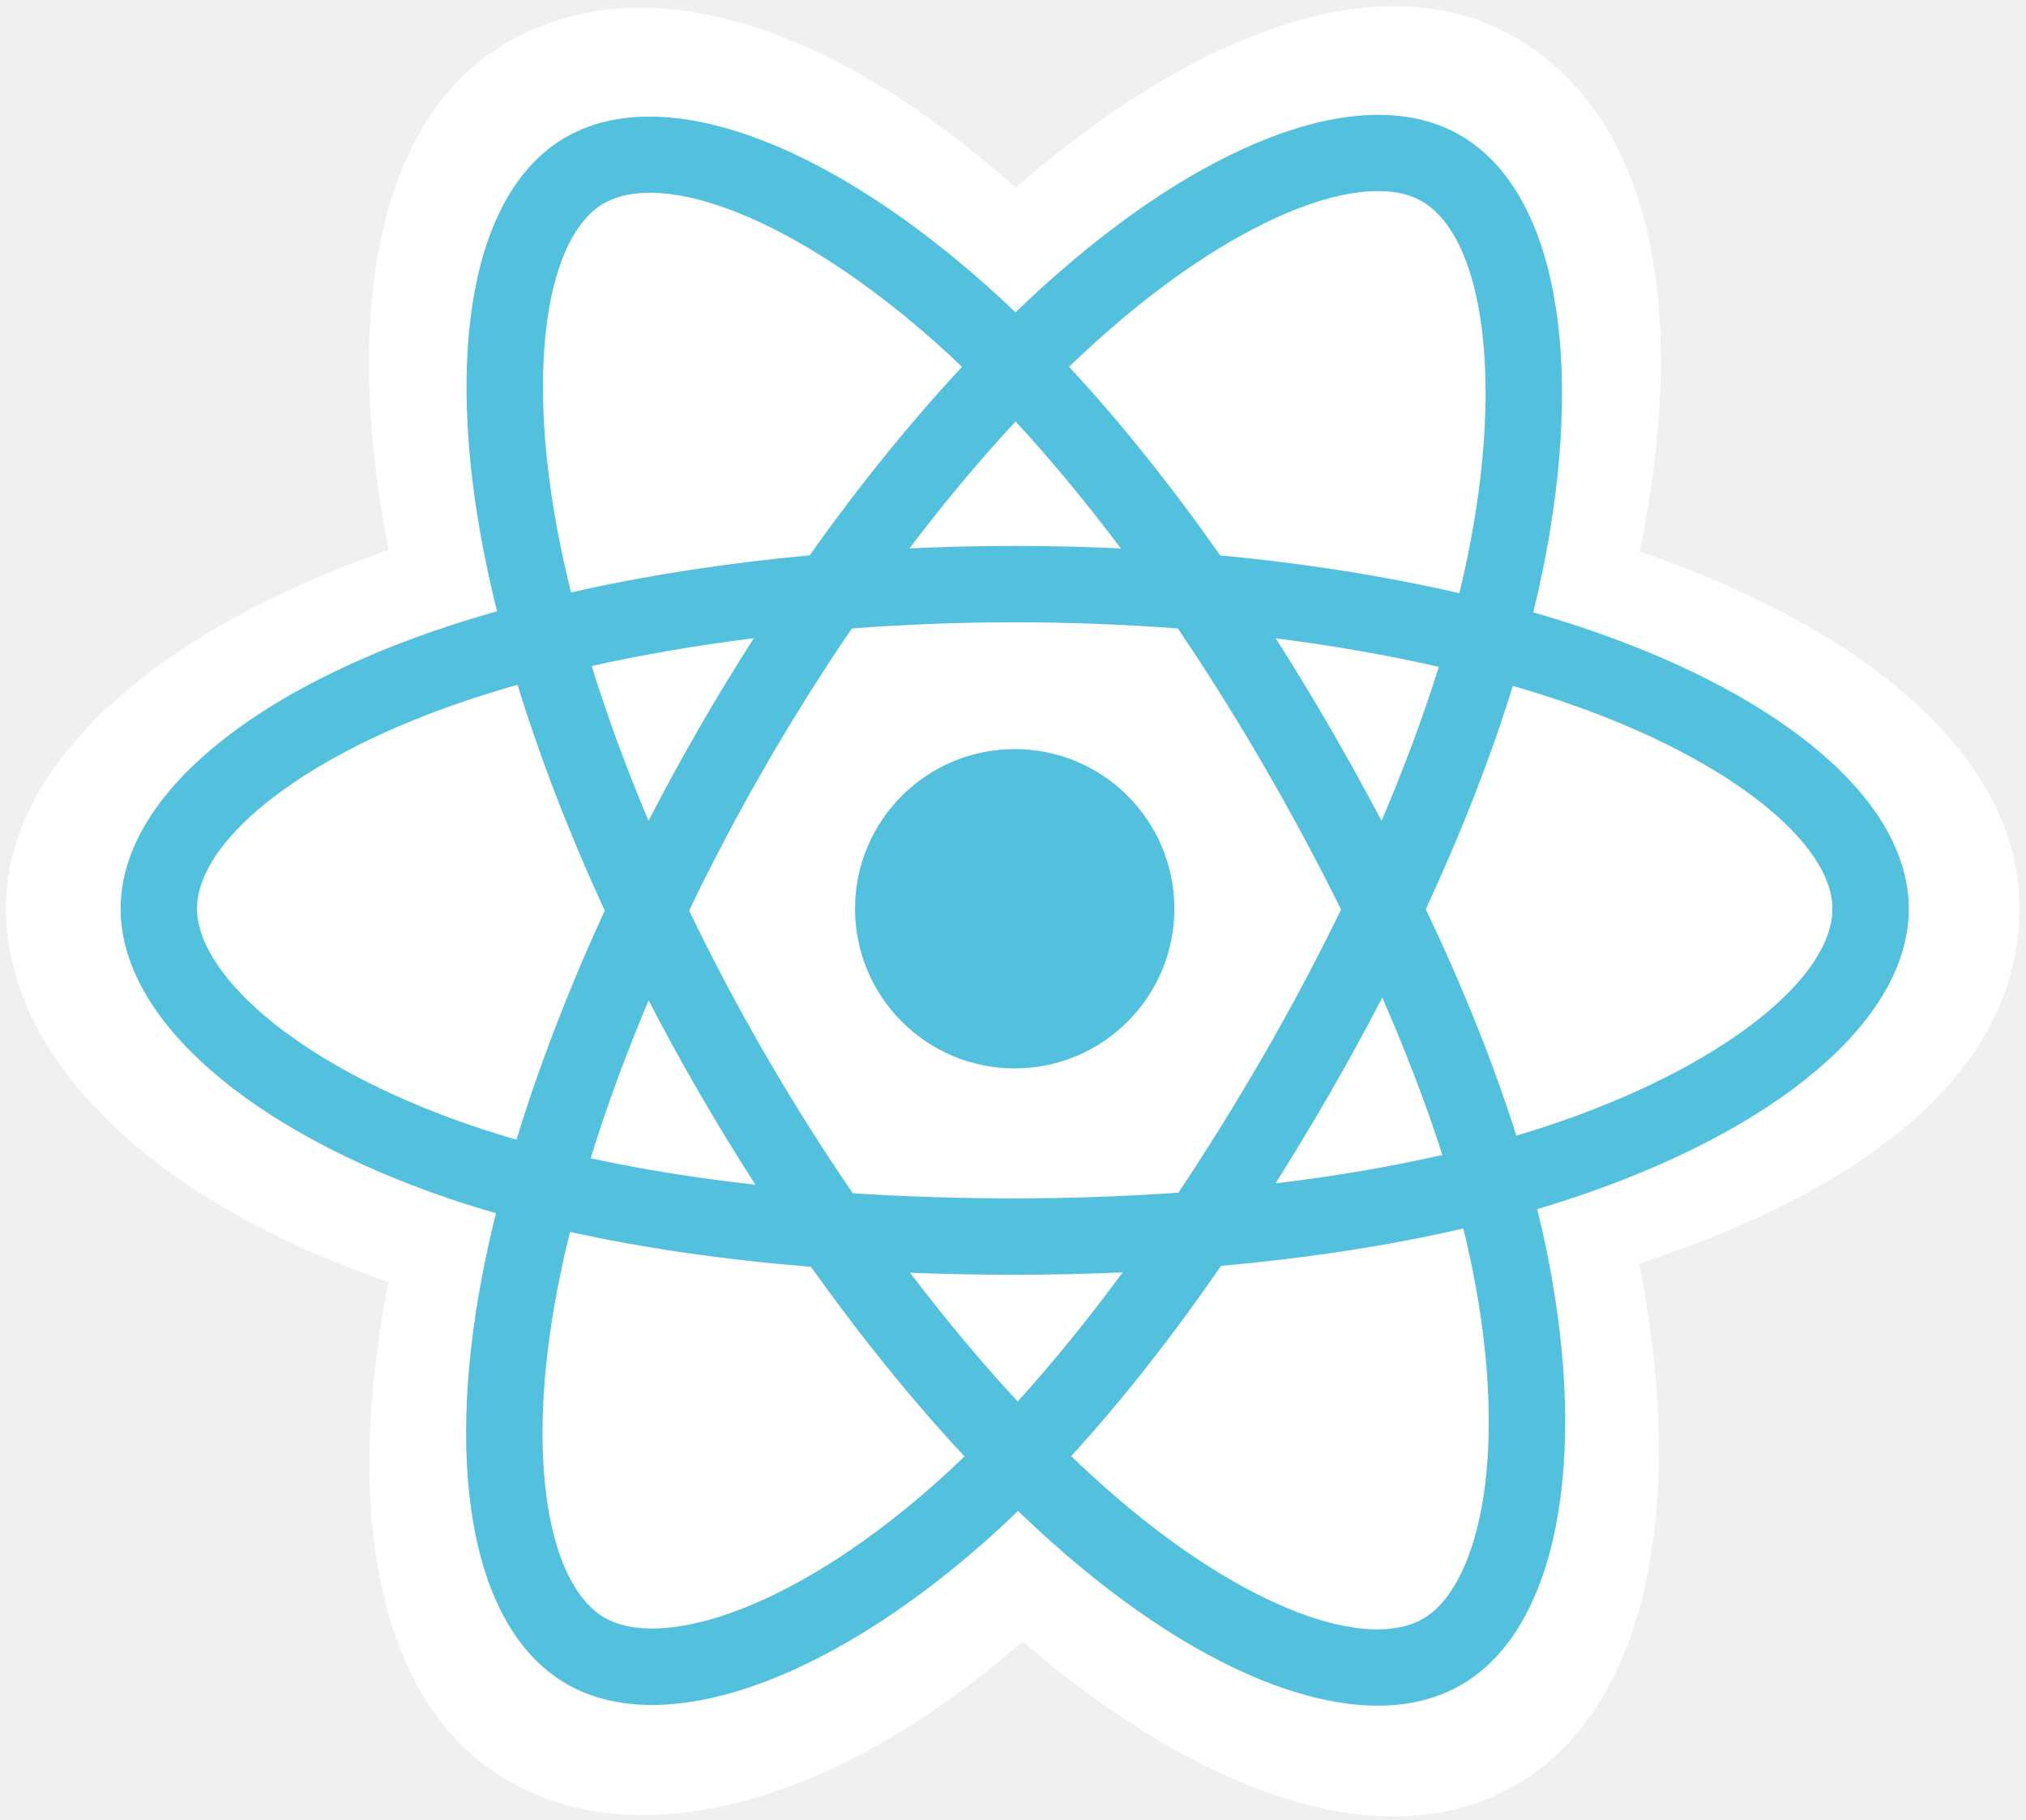
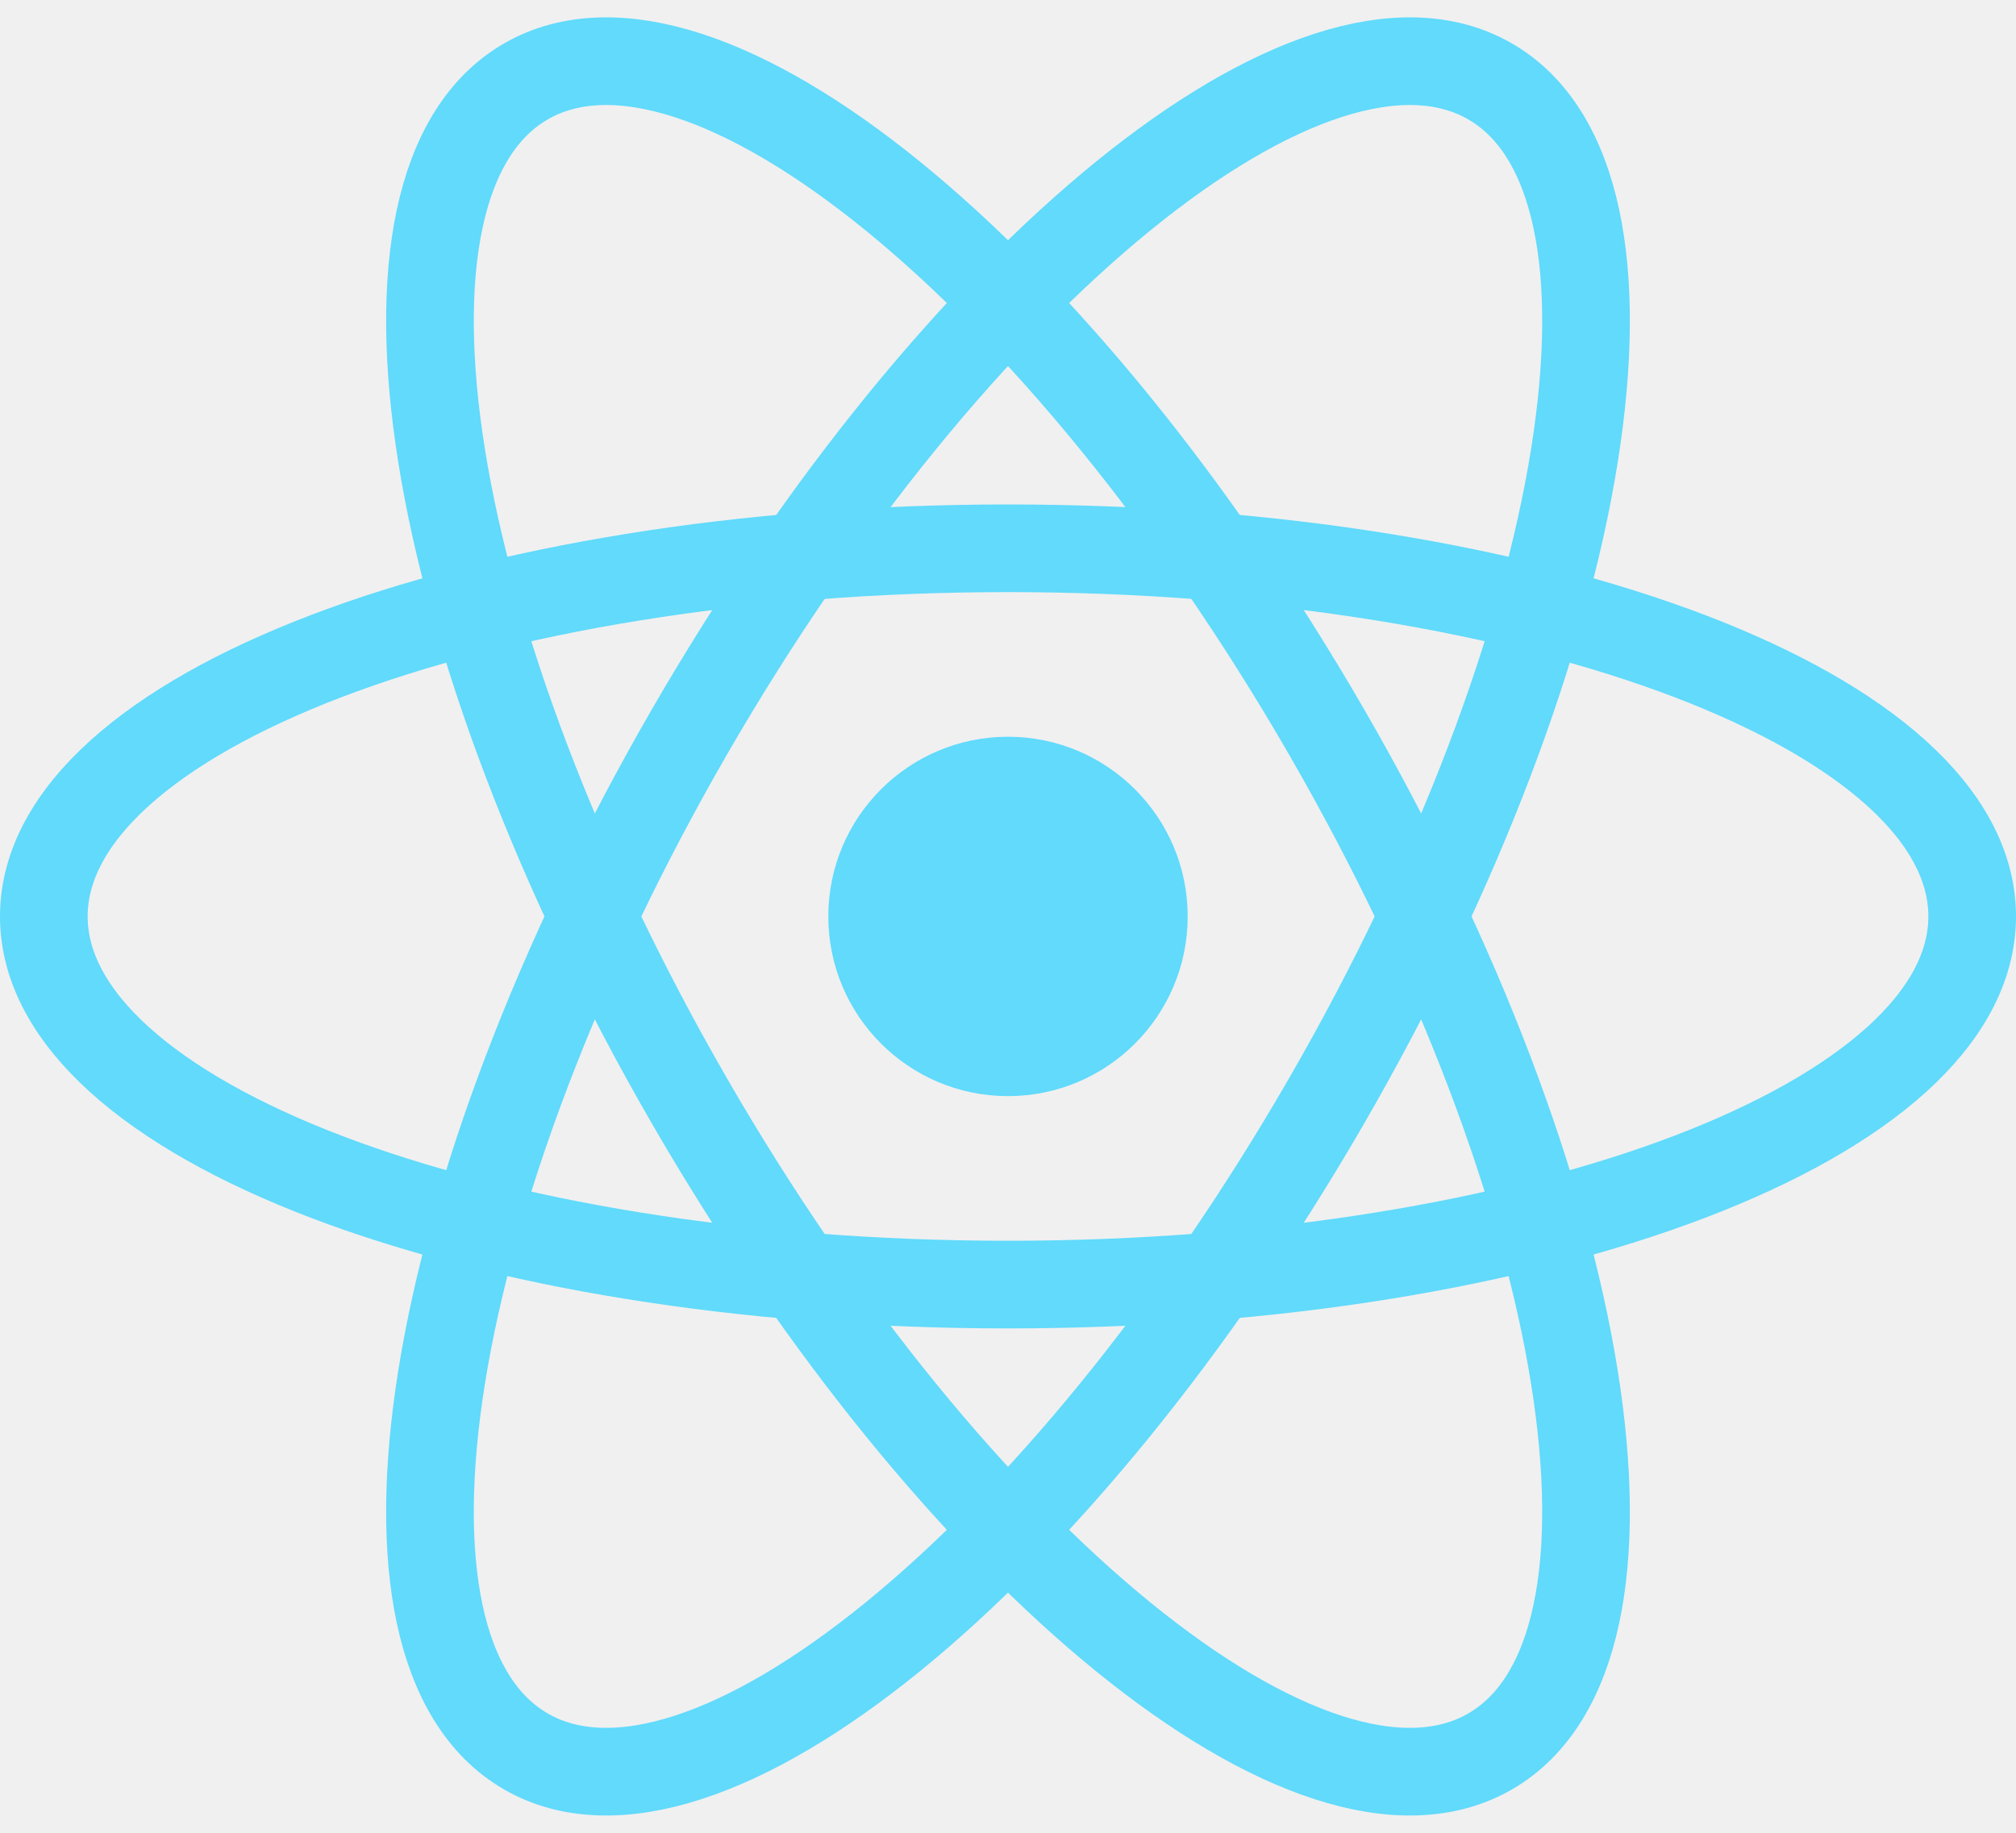
- <svg xmlns="http://www.w3.org/2000/svg" width="2500" height="2246" viewBox="0 0 256 230" preserveAspectRatio="xMinYMin meet">
-   <path d="M.754 114.75c0 19.215 18.763 37.152 48.343 47.263-5.907 29.737-1.058 53.706 15.136 63.045 16.645 9.6 41.443 2.955 64.98-17.62 22.943 19.744 46.13 27.514 62.31 18.148 16.63-9.627 21.687-35.221 15.617-65.887 30.81-10.186 48.044-25.481 48.044-44.949 0-18.769-18.797-35.006-47.979-45.052 6.535-31.933.998-55.32-15.867-65.045-16.259-9.376-39.716-1.204-62.996 19.056C104.122 2.205 80.897-4.36 64.05 5.392 47.806 14.795 43.171 39.2 49.097 69.487 20.515 79.452.754 96.057.754 114.75z" fill="#FFF" />
-   <path d="M201.025 79.674a151.364 151.364 0 0 0-7.274-2.292 137.5 137.5 0 0 0 1.124-4.961c5.506-26.728 1.906-48.26-10.388-55.348-11.787-6.798-31.065.29-50.535 17.233a151.136 151.136 0 0 0-5.626 5.163 137.573 137.573 0 0 0-3.744-3.458c-20.405-18.118-40.858-25.752-53.139-18.643-11.776 6.817-15.264 27.06-10.307 52.39a150.91 150.91 0 0 0 1.67 7.484c-2.894.822-5.689 1.698-8.363 2.63-23.922 8.34-39.2 21.412-39.2 34.97 0 14.004 16.4 28.05 41.318 36.566a128.44 128.44 0 0 0 6.11 1.91 147.813 147.813 0 0 0-1.775 8.067c-4.726 24.89-1.035 44.653 10.71 51.428 12.131 6.995 32.491-.195 52.317-17.525 1.567-1.37 3.14-2.823 4.715-4.346a148.34 148.34 0 0 0 6.108 5.573c19.204 16.525 38.17 23.198 49.905 16.405 12.12-7.016 16.058-28.247 10.944-54.078-.39-1.973-.845-3.988-1.355-6.04 1.43-.422 2.833-.858 4.202-1.312 25.904-8.582 42.757-22.457 42.757-36.648 0-13.607-15.77-26.767-40.174-35.168z" fill="#53C1DE" />
-   <path d="M195.406 142.328c-1.235.409-2.503.804-3.795 1.187-2.86-9.053-6.72-18.68-11.442-28.625 4.507-9.71 8.217-19.213 10.997-28.208 2.311.67 4.555 1.375 6.717 2.12 20.91 7.197 33.664 17.84 33.664 26.04 0 8.735-13.775 20.075-36.14 27.486zm-9.28 18.389c2.261 11.422 2.584 21.749 1.086 29.822-1.346 7.254-4.052 12.09-7.398 14.027-7.121 4.122-22.35-1.236-38.772-15.368-1.883-1.62-3.78-3.35-5.682-5.18 6.367-6.964 12.73-15.06 18.94-24.05 10.924-.969 21.244-2.554 30.603-4.717.46 1.86.87 3.683 1.223 5.466zm-93.85 43.137c-6.957 2.457-12.498 2.527-15.847.596-7.128-4.11-10.09-19.98-6.049-41.265a138.507 138.507 0 0 1 1.65-7.502c9.255 2.047 19.5 3.52 30.45 4.408 6.251 8.797 12.798 16.883 19.396 23.964a118.863 118.863 0 0 1-4.305 3.964c-8.767 7.664-17.552 13.1-25.294 15.835zm-32.593-61.58c-11.018-3.766-20.117-8.66-26.354-14-5.604-4.8-8.434-9.565-8.434-13.432 0-8.227 12.267-18.722 32.726-25.855a139.276 139.276 0 0 1 7.777-2.447c2.828 9.197 6.537 18.813 11.013 28.537-4.534 9.869-8.296 19.638-11.15 28.943a118.908 118.908 0 0 1-5.578-1.746zm10.926-74.37c-4.247-21.703-1.427-38.074 5.67-42.182 7.56-4.376 24.275 1.864 41.893 17.507 1.126 1 2.257 2.047 3.39 3.13-6.564 7.049-13.051 15.074-19.248 23.82-10.627.985-20.8 2.567-30.152 4.686a141.525 141.525 0 0 1-1.553-6.962zm97.467 24.067a306.982 306.982 0 0 0-6.871-11.3c7.21.91 14.117 2.12 20.603 3.601-1.947 6.241-4.374 12.767-7.232 19.457a336.42 336.42 0 0 0-6.5-11.758zm-39.747-38.714c4.452 4.823 8.911 10.209 13.297 16.052a284.245 284.245 0 0 0-26.706-.006c4.39-5.789 8.887-11.167 13.409-16.046zm-40.002 38.78a285.24 285.24 0 0 0-6.378 11.685c-2.811-6.667-5.216-13.222-7.18-19.552 6.447-1.443 13.322-2.622 20.485-3.517a283.79 283.79 0 0 0-6.927 11.384zm7.133 57.683c-7.4-.826-14.379-1.945-20.824-3.348 1.995-6.442 4.453-13.138 7.324-19.948a283.494 283.494 0 0 0 6.406 11.692 285.27 285.27 0 0 0 7.094 11.604zm33.136 27.389c-4.575-4.937-9.138-10.397-13.595-16.27 4.326.17 8.737.256 13.22.256 4.606 0 9.159-.103 13.64-.303-4.4 5.98-8.843 11.448-13.265 16.317zm46.072-51.032c3.02 6.884 5.566 13.544 7.588 19.877-6.552 1.495-13.625 2.699-21.078 3.593a337.537 337.537 0 0 0 6.937-11.498 306.632 306.632 0 0 0 6.553-11.972zm-14.915 7.15a316.478 316.478 0 0 1-10.84 17.49c-6.704.479-13.632.726-20.692.726-7.031 0-13.871-.219-20.458-.646A273.798 273.798 0 0 1 96.72 133.28a271.334 271.334 0 0 1-9.64-18.206 273.864 273.864 0 0 1 9.611-18.216v.002a271.252 271.252 0 0 1 10.956-17.442c6.72-.508 13.61-.774 20.575-.774 6.996 0 13.895.268 20.613.78a290.704 290.704 0 0 1 10.887 17.383 316.418 316.418 0 0 1 9.741 18.13 290.806 290.806 0 0 1-9.709 18.29zm19.913-107.792c7.566 4.364 10.509 21.961 5.755 45.038a127.525 127.525 0 0 1-1.016 4.492c-9.374-2.163-19.554-3.773-30.212-4.773-6.209-8.841-12.642-16.88-19.1-23.838a141.92 141.92 0 0 1 5.196-4.766c16.682-14.518 32.273-20.25 39.377-16.153z" fill="#FFF" />
-   <path d="M128.221 94.665c11.144 0 20.177 9.034 20.177 20.177 0 11.144-9.033 20.178-20.177 20.178-11.143 0-20.177-9.034-20.177-20.178 0-11.143 9.034-20.177 20.177-20.177" fill="#53C1DE" />
+ <svg xmlns="http://www.w3.org/2000/svg" viewBox="-11.5 -10.232 23 20.463" width="22" height="20">
+   <circle cx="0" cy="0" r="2.05" fill="#61dafb" />
+   <g stroke="#61dafb" stroke-width="1" fill="none">
+     <ellipse rx="11" ry="4.2" />
+     <ellipse rx="11" ry="4.2" transform="rotate(60)" />
+     <ellipse rx="11" ry="4.2" transform="rotate(120)" />
+   </g>
</svg>
